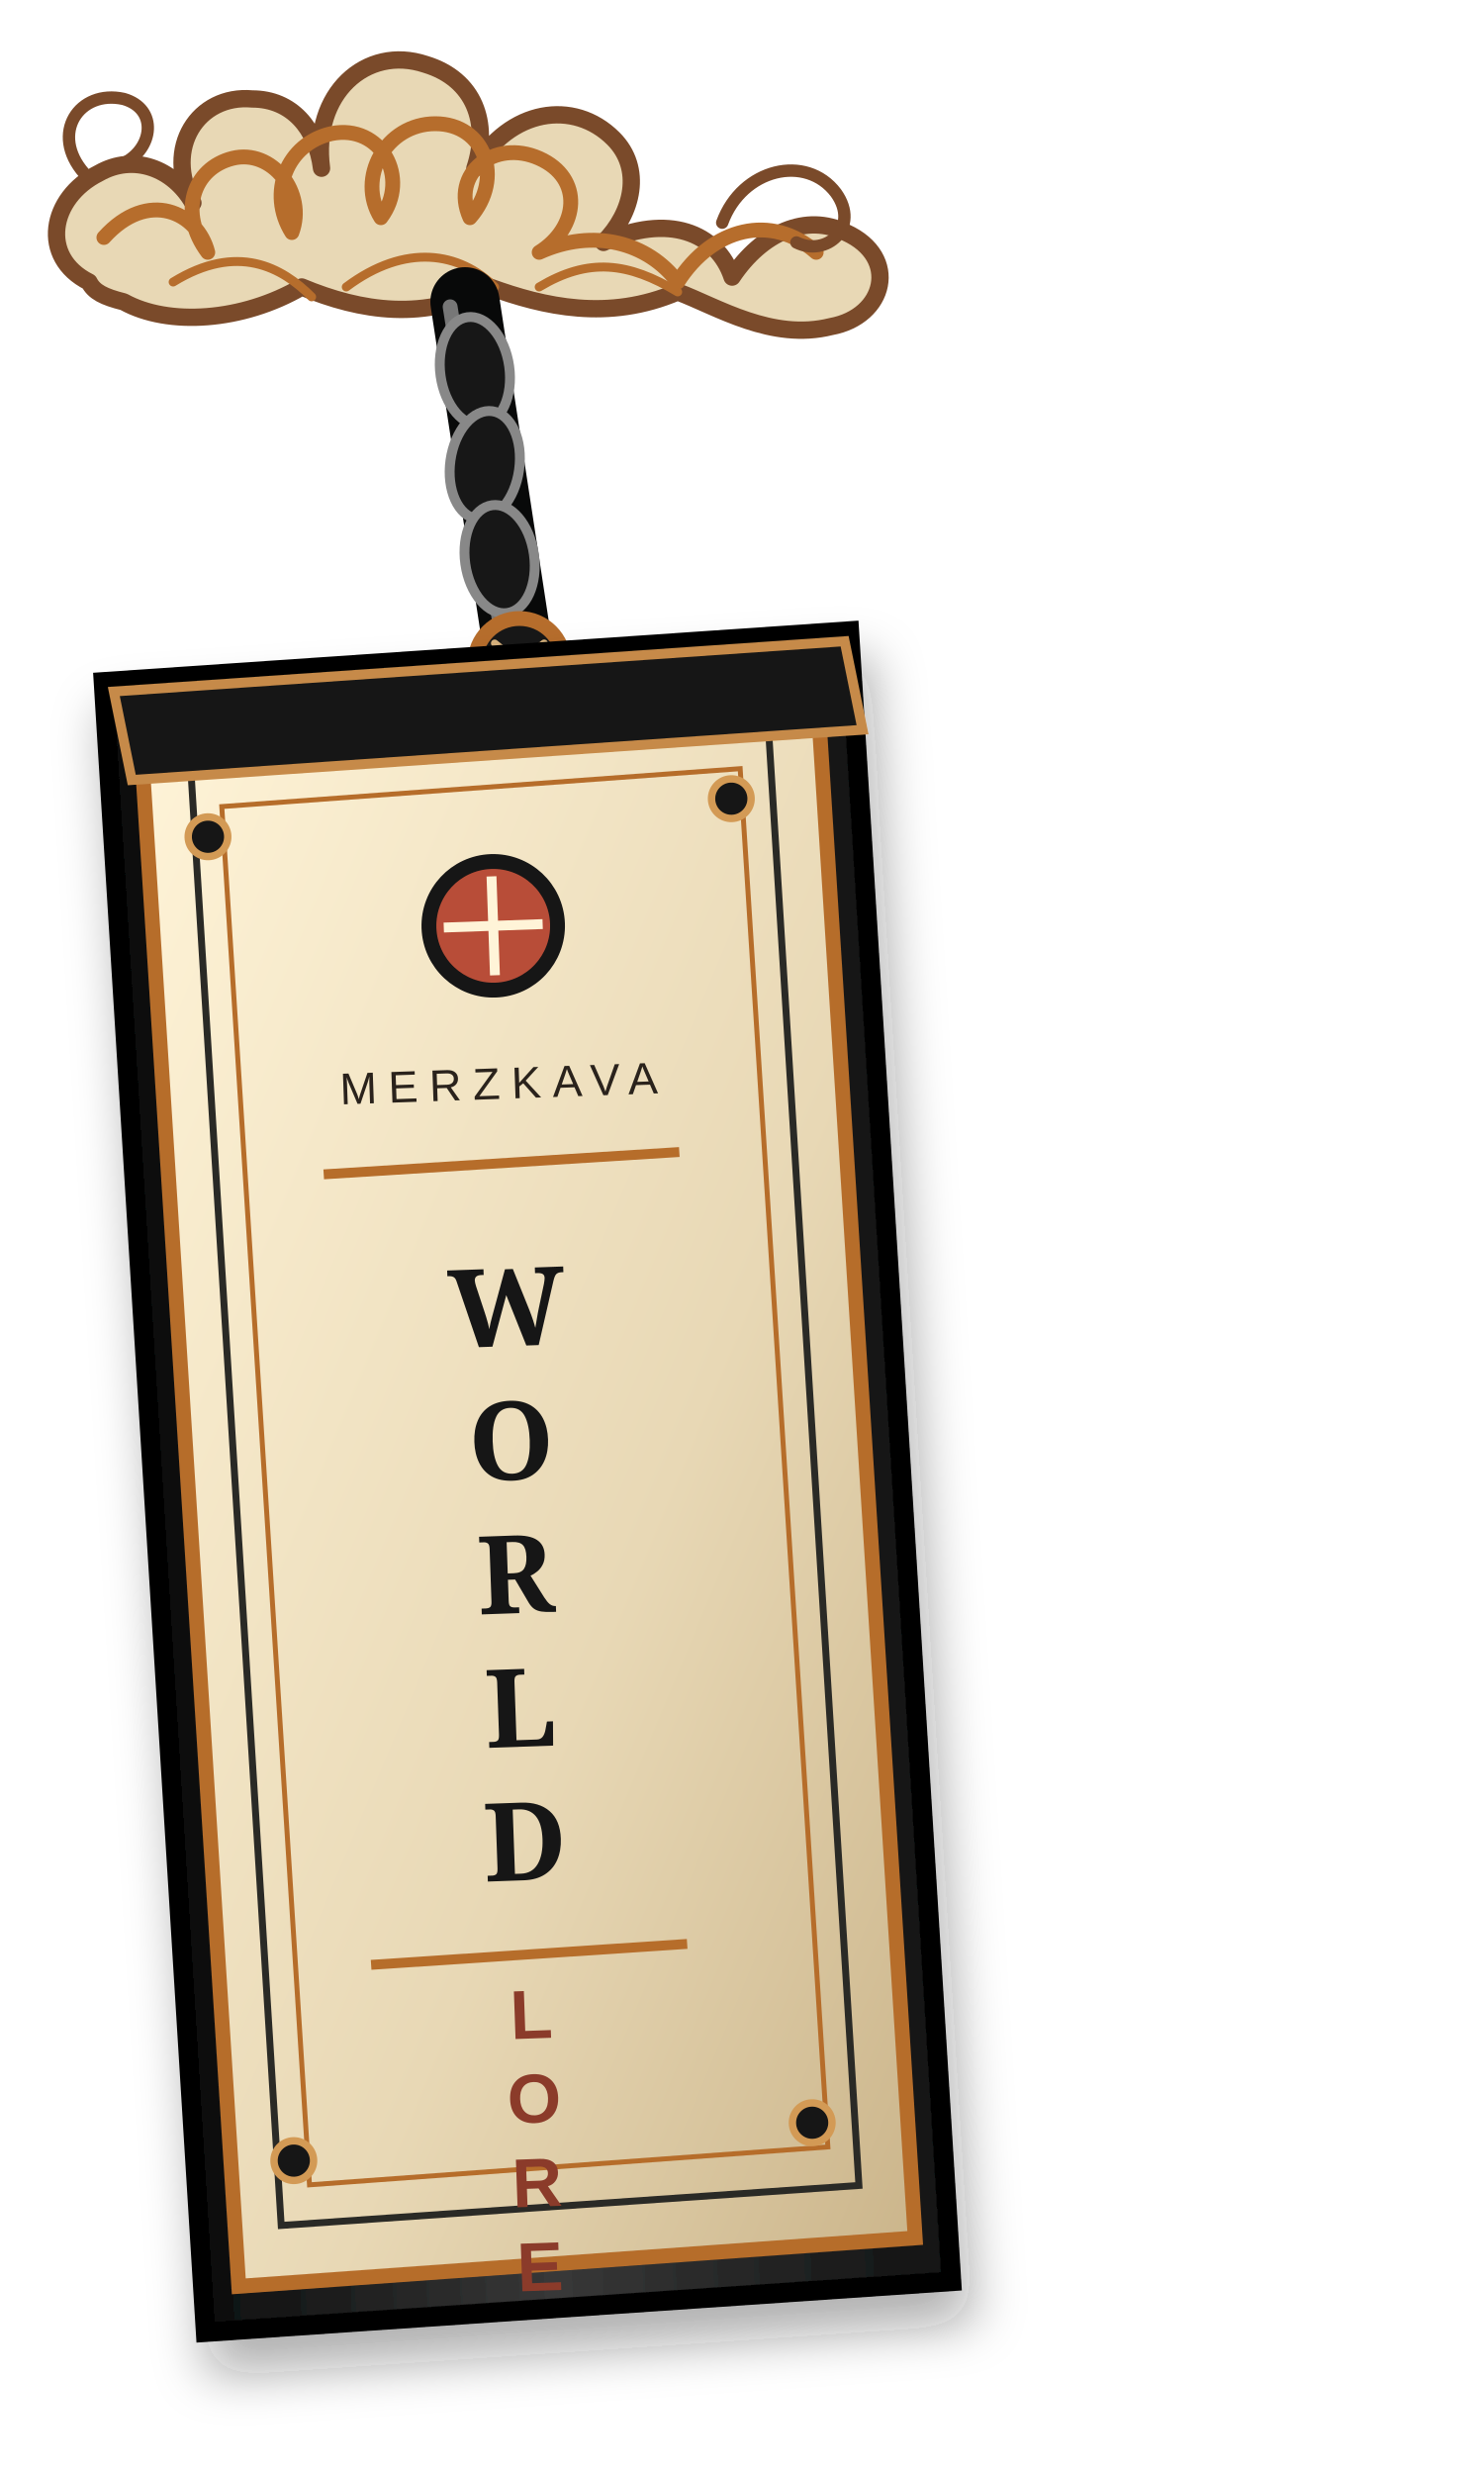
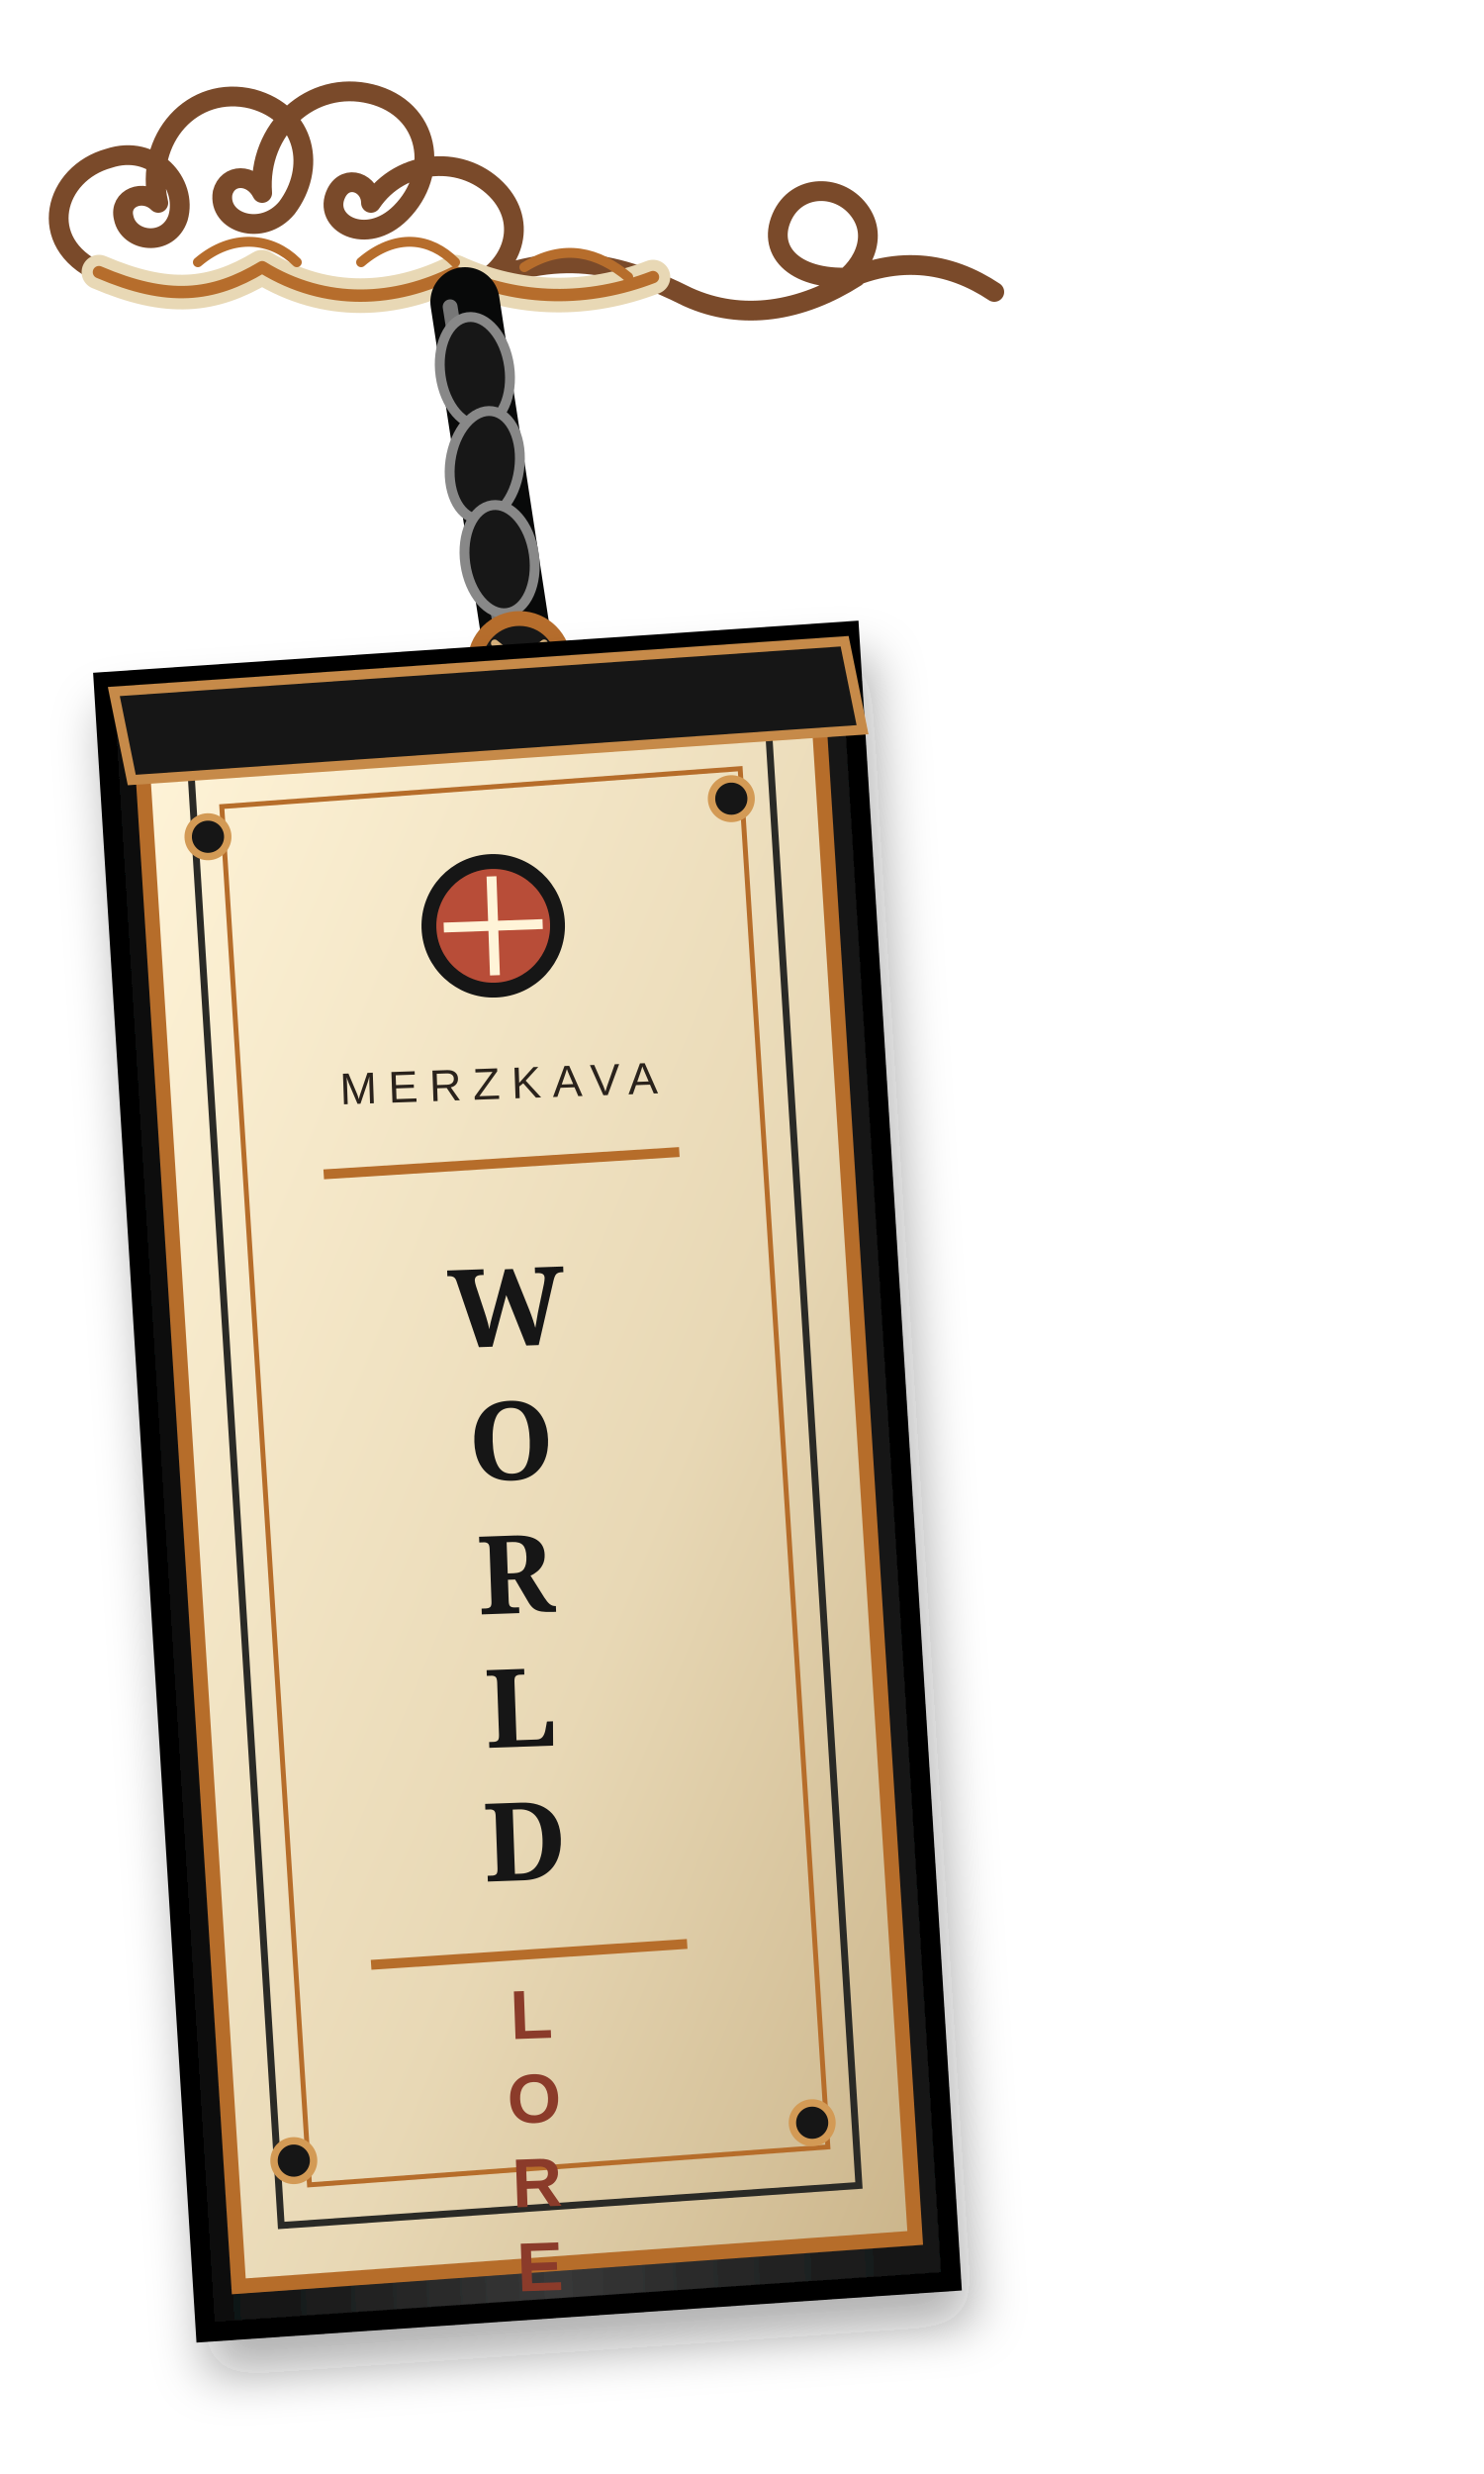
<svg xmlns="http://www.w3.org/2000/svg" width="300" height="500" viewBox="0 0 300 500" role="img" aria-labelledby="title">
  <defs>
    <linearGradient id="paper" x1="0" y1="0" x2="1" y2="1">
      <stop stop-color="#FFF4D8" />
      <stop offset=".6" stop-color="#E8D8B5" />
      <stop offset="1" stop-color="#CBB58B" />
    </linearGradient>
    <linearGradient id="iron" x1="0" y1="0" x2="1" y2="0">
      <stop stop-color="#080909" />
      <stop offset=".5" stop-color="#383838" />
      <stop offset="1" stop-color="#111212" />
    </linearGradient>
    <filter id="shadow" x="-30%" y="-20%" width="170%" height="160%">
      <feDropShadow dx="2" dy="7" stdDeviation="5" flood-color="#151515" flood-opacity=".34" />
    </filter>
  </defs>
  <g stroke-linejoin="round" stroke-linecap="round">
-     <path d="M18 57 C8 52 10 40 20 35 C27 31 35 34 39 41 C33 30 40 19 51 20 C59 20 64 26 65 34 C63 19 74 9 86 13 C96 16 99 25 96 34 C103 22 116 20 124 28 C130 34 128 43 122 49 C135 43 145 47 148 56 C154 47 163 43 171 47 C182 52 179 64 168 66 C156 69 145 62 137 59 C123 65 110 62 99 58 C86 65 73 63 61 58 C49 65 34 66 25 61 C21 60 19 59 18 57 Z" fill="#E8D8B5" stroke="#7A4A2A" stroke-width="3.5" />
-     <path d="M21 48 C30 38 40 43 42 51 C36 43 39 34 47 32 C55 30 62 39 59 47 C54 39 58 29 67 27 C77 25 83 36 77 44 C72 36 78 25 88 25 C98 25 102 36 95 44 C91 35 100 28 109 32 C118 36 117 46 109 51 C120 46 131 49 137 57 C144 46 156 43 165 51" fill="none" stroke="#B66D2C" stroke-width="3" />
-     <path d="M35 57 C48 49 57 54 63 60 M70 58 C82 49 93 51 100 58 M109 58 C119 52 127 53 137 59" fill="none" stroke="#B66D2C" stroke-width="1.8" />
-     <path d="M17 35 C10 27 16 18 25 20 C32 22 31 30 25 33 M146 45 C150 34 163 31 169 39 C174 46 167 52 161 49" fill="none" stroke="#7A4A2A" stroke-width="2.5" />
-     <circle cx="94" cy="60" r="4" fill="#B84D37" stroke="#FFF4D8" stroke-width="1.5" />
+     <path d="M20 55 C7 49 11 35 22 32 C31 29 38 37 36 44 C34 50 26 49 25 44 C24 40 29 38 32 41  C29 28 39 17 51 20 C62 23 64 34 58 42 C53 48 44 45 45 39 C46 35 51 35 53 39  C52 26 63 16 75 19 C87 22 89 35 81 43 C74 50 65 45 68 39 C70 35 75 37 75 41  C81 32 94 31 101 39 C107 46 103 55 95 58  C113 50 125 53 139 60 C150 65 162 63 173 56  C161 57 155 51 158 44 C161 37 170 37 174 43 C178 49 173 56 168 58  C181 51 192 53 201 59" fill="none" stroke="#7A4A2A" stroke-width="4" />
+     <path d="M20 55 C34 61 43 60 53 54 C66 62 80 61 92 55 C105 61 119 61 132 56" fill="none" stroke="#E8D8B5" stroke-width="7" />
+     <path d="M20 55 C34 61 43 60 53 54 C66 62 80 61 92 55 C105 61 119 61 132 56" fill="none" stroke="#B66D2C" stroke-width="2.5" />
+     <path d="M40 53 C47 47 55 48 60 53 M73 53 C80 47 87 48 92 53 M106 54 C114 49 121 51 127 56" fill="none" stroke="#B66D2C" stroke-width="2" />
+     <circle cx="94" cy="59" r="4" fill="#B84D37" stroke="#FFF4D8" stroke-width="1.5" />
  </g>
  <g stroke-linecap="round" stroke-linejoin="round">
    <path d="M94 61 L105 133" fill="none" stroke="#080909" stroke-width="14" />
    <path d="M91 62 L102 132" fill="none" stroke="#777" stroke-width="3" />
    <g fill="#171717" stroke="#888" stroke-width="2">
      <ellipse cx="96" cy="75" rx="7" ry="11" transform="rotate(-8 96 75)" />
      <ellipse cx="98" cy="94" rx="7" ry="11" transform="rotate(8 98 94)" />
      <ellipse cx="101" cy="113" rx="7" ry="11" transform="rotate(-8 101 113)" />
    </g>
    <circle cx="105" cy="134" r="9" fill="#171717" stroke="#B66D2C" stroke-width="3" />
    <path d="M100 130 L110 138 M110 130 L100 138" stroke="#D7B27D" stroke-width="1.5" />
  </g>
  <g transform="rotate(-2 105 310)" filter="url(#shadow)">
    <path d="M27 135 L178 130 L187 464 L36 469 Z" fill="url(#iron)" stroke="#050505" stroke-width="4" />
    <path d="M34 143 L171 138 L180 455 L43 460 Z" fill="url(#paper)" stroke="#B66D2C" stroke-width="3" />
    <path d="M44 153 L161 149 L169 444 L52 448 Z" fill="none" stroke="#2A2925" stroke-width="1.4" />
    <path d="M50 161 L155 157 L163 436 L58 440 Z" fill="none" stroke="#B66D2C" stroke-width="1" />
    <path d="M29 137 L177 132 L180 150 L32 155 Z" fill="#171717" stroke="#C68A48" stroke-width="2" />
    <circle cx="47" cy="167" r="4" fill="#151515" stroke="#D39A55" stroke-width="1.5" />
    <circle cx="153" cy="163" r="4" fill="#151515" stroke="#D39A55" stroke-width="1.5" />
    <circle cx="55" cy="435" r="4" fill="#151515" stroke="#D39A55" stroke-width="1.5" />
    <circle cx="160" cy="431" r="4" fill="#151515" stroke="#D39A55" stroke-width="1.5" />
    <circle cx="104" cy="187" r="13" fill="#B84D37" stroke="#151515" stroke-width="3" />
    <path d="M104 177 V197 M94 187 H114" stroke="#FFF4D8" stroke-width="2" />
    <text x="104" y="222" fill="#29231B" text-anchor="middle" font-family="Arial,sans-serif" font-size="9" letter-spacing="2.3">MERZKAVA</text>
    <path d="M68 236 L140 234" stroke="#B66D2C" stroke-width="2" />
    <g fill="#171717" text-anchor="middle" font-family="Georgia,serif" font-size="22" font-weight="700">
      <text x="104" y="272">W</text>
      <text x="104" y="299">O</text>
      <text x="104" y="326">R</text>
      <text x="104" y="353">L</text>
      <text x="104" y="380">D</text>
    </g>
    <path d="M72 396 L136 394" stroke="#B66D2C" stroke-width="2" />
    <g fill="#8B3B2B" text-anchor="middle" font-family="Arial,sans-serif" font-size="14" font-weight="700">
      <text x="104" y="412">L</text>
      <text x="104" y="429">O</text>
      <text x="104" y="446">R</text>
      <text x="104" y="463">E</text>
    </g>
  </g>
</svg>
